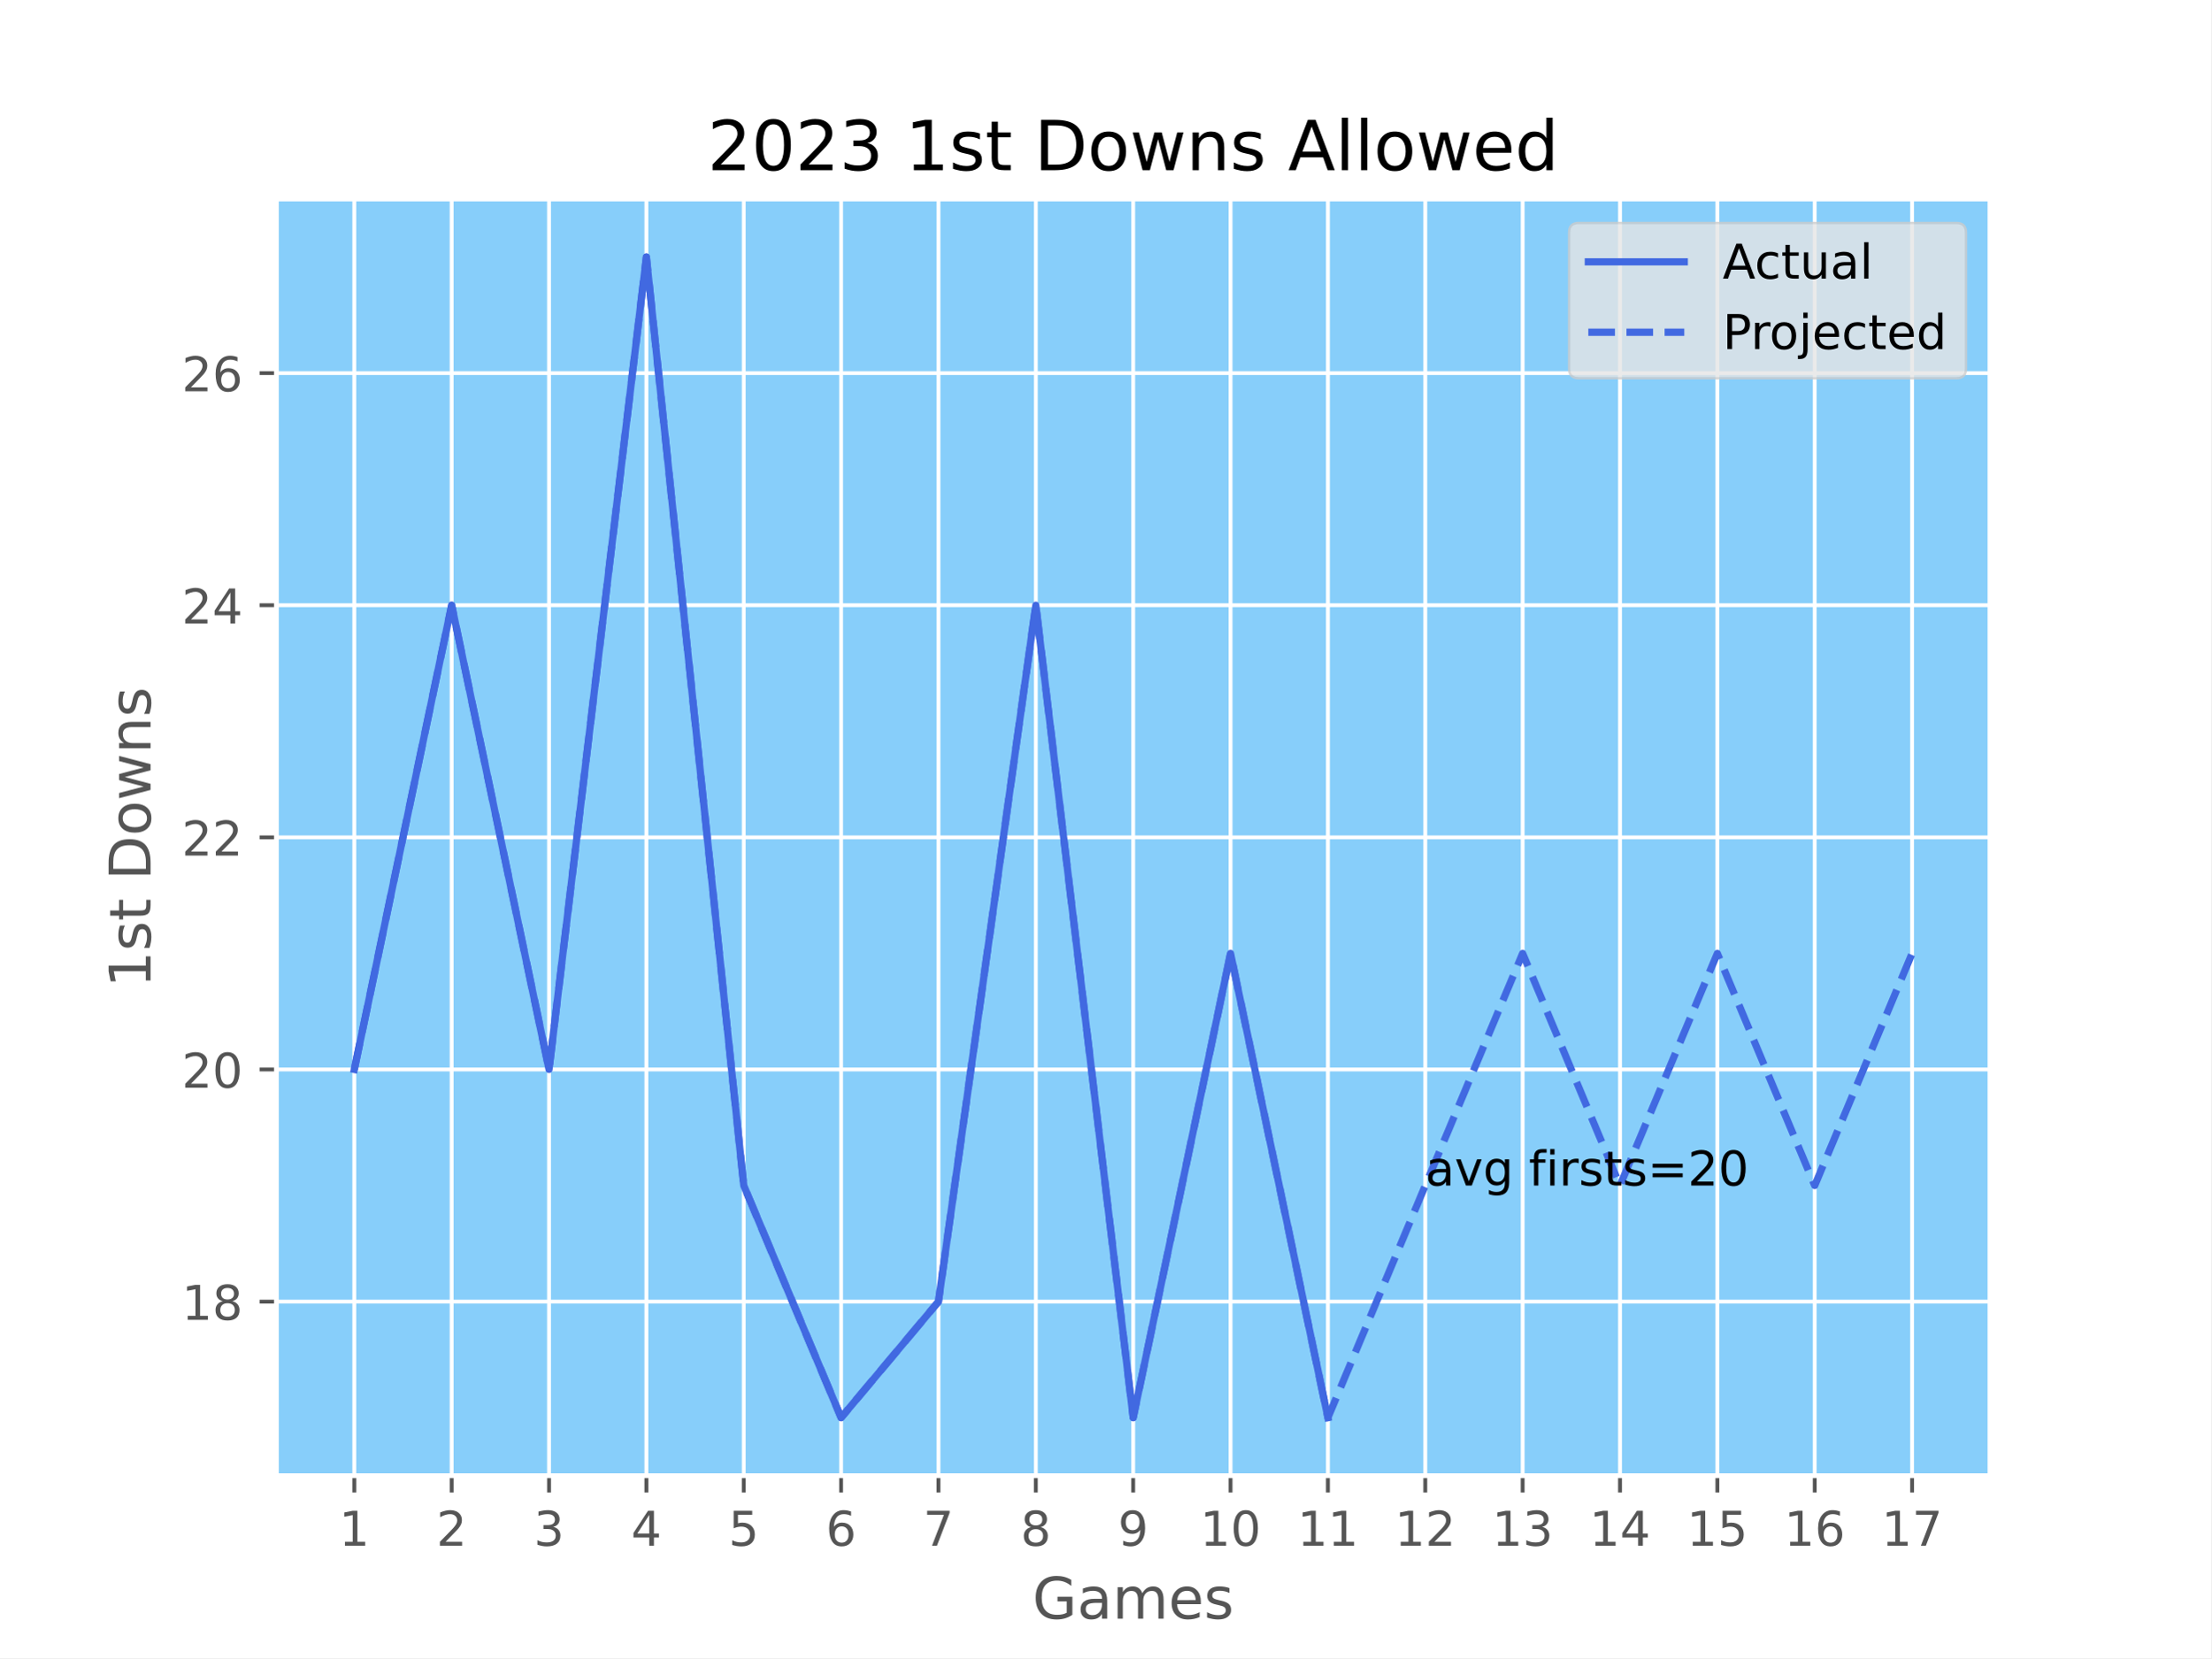
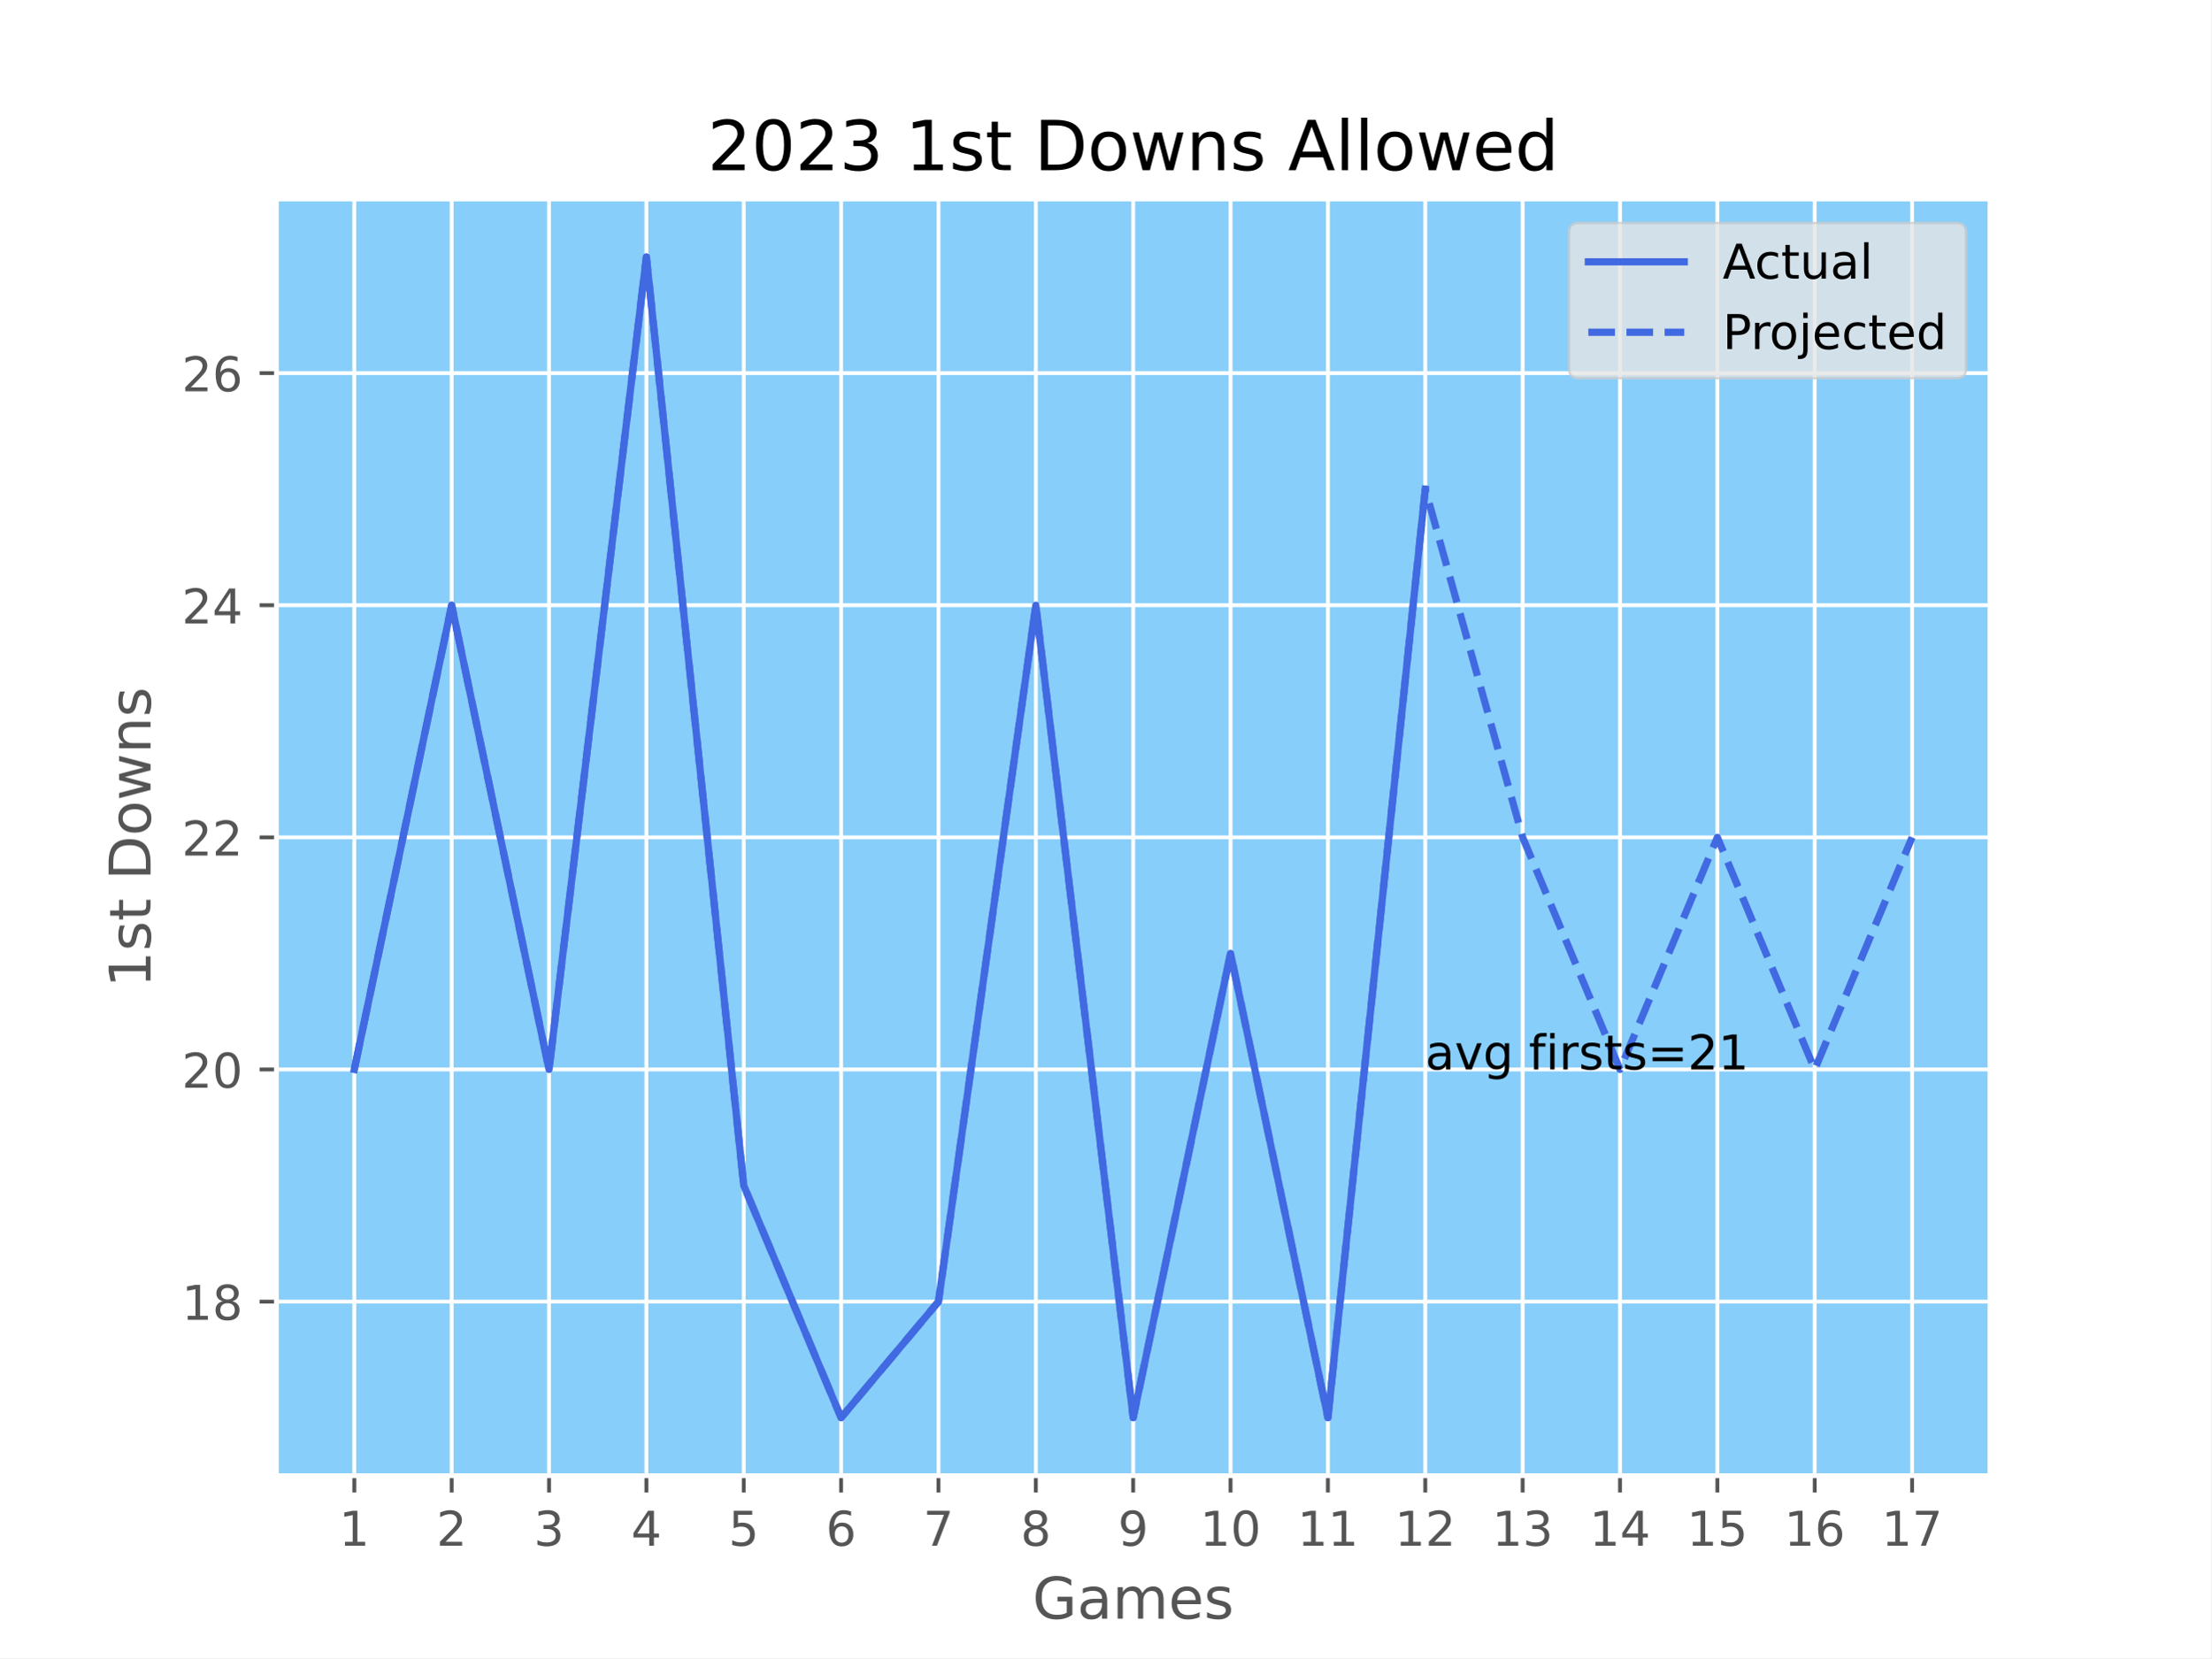
<svg xmlns="http://www.w3.org/2000/svg" xmlns:xlink="http://www.w3.org/1999/xlink" width="460.8pt" height="345.6pt" viewBox="0 0 460.8 345.6" version="1.1">
  <defs>
    <style type="text/css">*{stroke-linejoin: round; stroke-linecap: butt}</style>
  </defs>
  <g id="figure_1">
    <g id="patch_1">
      <path d="M 0 345.6  L 460.8 345.6  L 460.8 0  L 0 0  z " style="fill: #ffffff" />
    </g>
    <g id="axes_1">
      <g id="patch_2">
        <path d="M 57.6 307.584  L 414.72 307.584  L 414.72 41.472  L 57.6 41.472  z " style="fill: #87cefa" />
      </g>
      <g id="matplotlib.axis_1">
        <g id="xtick_1">
          <g id="line2d_1">
-             <path d="M 73.833 307.584  L 73.833 41.472  " clip-path="url(#p26c71f352c)" style="fill: none; stroke: #ffffff; stroke-width: 0.8; stroke-linecap: square" />
+             <path d="M 73.833 307.584  L 73.833 41.472  " clip-path="url(#p8cea25e6a4)" style="fill: none; stroke: #ffffff; stroke-width: 0.8; stroke-linecap: square" />
          </g>
          <g id="line2d_2">
            <defs>
-               <path id="m6a1d7954c4" d="M 0 0  L 0 3.5  " style="stroke: #555555; stroke-width: 0.8" />
+               <path id="m0b9f1c00fd" d="M 0 0  L 0 3.5  " style="stroke: #555555; stroke-width: 0.8" />
            </defs>
            <g>
-               <use xlink:href="#m6a1d7954c4" x="73.833" y="307.584" style="fill: #555555; stroke: #555555; stroke-width: 0.8" />
+               <use xlink:href="#m0b9f1c00fd" x="73.833" y="307.584" style="fill: #555555; stroke: #555555; stroke-width: 0.8" />
            </g>
          </g>
          <g id="text_1">
            <g style="fill: #555555" transform="translate(70.65148 322.1824) scale(0.1 -0.1)">
              <defs>
                <path id="DejaVuSans-31" d="M 794 531  L 1825 531  L 1825 4091  L 703 3866  L 703 4441  L 1819 4666  L 2450 4666  L 2450 531  L 3481 531  L 3481 0  L 794 0  L 794 531  z " transform="scale(0.015625)" />
              </defs>
              <use xlink:href="#DejaVuSans-31" />
            </g>
          </g>
        </g>
        <g id="xtick_2">
          <g id="line2d_3">
-             <path d="M 94.124 307.584  L 94.124 41.472  " clip-path="url(#p26c71f352c)" style="fill: none; stroke: #ffffff; stroke-width: 0.8; stroke-linecap: square" />
+             <path d="M 94.124 307.584  L 94.124 41.472  " clip-path="url(#p8cea25e6a4)" style="fill: none; stroke: #ffffff; stroke-width: 0.8; stroke-linecap: square" />
          </g>
          <g id="line2d_4">
            <g>
-               <use xlink:href="#m6a1d7954c4" x="94.124" y="307.584" style="fill: #555555; stroke: #555555; stroke-width: 0.8" />
+               <use xlink:href="#m0b9f1c00fd" x="94.124" y="307.584" style="fill: #555555; stroke: #555555; stroke-width: 0.8" />
            </g>
          </g>
          <g id="text_2">
            <g style="fill: #555555" transform="translate(90.94239 322.1824) scale(0.1 -0.1)">
              <defs>
                <path id="DejaVuSans-32" d="M 1228 531  L 3431 531  L 3431 0  L 469 0  L 469 531  Q 828 903 1448 1529  Q 2069 2156 2228 2338  Q 2531 2678 2651 2914  Q 2772 3150 2772 3378  Q 2772 3750 2511 3984  Q 2250 4219 1831 4219  Q 1534 4219 1204 4116  Q 875 4013 500 3803  L 500 4441  Q 881 4594 1212 4672  Q 1544 4750 1819 4750  Q 2544 4750 2975 4387  Q 3406 4025 3406 3419  Q 3406 3131 3298 2873  Q 3191 2616 2906 2266  Q 2828 2175 2409 1742  Q 1991 1309 1228 531  z " transform="scale(0.015625)" />
              </defs>
              <use xlink:href="#DejaVuSans-32" />
            </g>
          </g>
        </g>
        <g id="xtick_3">
          <g id="line2d_5">
-             <path d="M 114.415 307.584  L 114.415 41.472  " clip-path="url(#p26c71f352c)" style="fill: none; stroke: #ffffff; stroke-width: 0.8; stroke-linecap: square" />
+             <path d="M 114.415 307.584  L 114.415 41.472  " clip-path="url(#p8cea25e6a4)" style="fill: none; stroke: #ffffff; stroke-width: 0.8; stroke-linecap: square" />
          </g>
          <g id="line2d_6">
            <g>
-               <use xlink:href="#m6a1d7954c4" x="114.415" y="307.584" style="fill: #555555; stroke: #555555; stroke-width: 0.8" />
+               <use xlink:href="#m0b9f1c00fd" x="114.415" y="307.584" style="fill: #555555; stroke: #555555; stroke-width: 0.8" />
            </g>
          </g>
          <g id="text_3">
            <g style="fill: #555555" transform="translate(111.2333 322.1824) scale(0.1 -0.1)">
              <defs>
                <path id="DejaVuSans-33" d="M 2597 2516  Q 3050 2419 3304 2112  Q 3559 1806 3559 1356  Q 3559 666 3084 287  Q 2609 -91 1734 -91  Q 1441 -91 1130 -33  Q 819 25 488 141  L 488 750  Q 750 597 1062 519  Q 1375 441 1716 441  Q 2309 441 2620 675  Q 2931 909 2931 1356  Q 2931 1769 2642 2001  Q 2353 2234 1838 2234  L 1294 2234  L 1294 2753  L 1863 2753  Q 2328 2753 2575 2939  Q 2822 3125 2822 3475  Q 2822 3834 2567 4026  Q 2313 4219 1838 4219  Q 1578 4219 1281 4162  Q 984 4106 628 3988  L 628 4550  Q 988 4650 1302 4700  Q 1616 4750 1894 4750  Q 2613 4750 3031 4423  Q 3450 4097 3450 3541  Q 3450 3153 3228 2886  Q 3006 2619 2597 2516  z " transform="scale(0.015625)" />
              </defs>
              <use xlink:href="#DejaVuSans-33" />
            </g>
          </g>
        </g>
        <g id="xtick_4">
          <g id="line2d_7">
-             <path d="M 134.705 307.584  L 134.705 41.472  " clip-path="url(#p26c71f352c)" style="fill: none; stroke: #ffffff; stroke-width: 0.8; stroke-linecap: square" />
+             <path d="M 134.705 307.584  L 134.705 41.472  " clip-path="url(#p8cea25e6a4)" style="fill: none; stroke: #ffffff; stroke-width: 0.8; stroke-linecap: square" />
          </g>
          <g id="line2d_8">
            <g>
-               <use xlink:href="#m6a1d7954c4" x="134.705" y="307.584" style="fill: #555555; stroke: #555555; stroke-width: 0.8" />
+               <use xlink:href="#m0b9f1c00fd" x="134.705" y="307.584" style="fill: #555555; stroke: #555555; stroke-width: 0.8" />
            </g>
          </g>
          <g id="text_4">
            <g style="fill: #555555" transform="translate(131.5242 322.1824) scale(0.1 -0.1)">
              <defs>
                <path id="DejaVuSans-34" d="M 2419 4116  L 825 1625  L 2419 1625  L 2419 4116  z M 2253 4666  L 3047 4666  L 3047 1625  L 3713 1625  L 3713 1100  L 3047 1100  L 3047 0  L 2419 0  L 2419 1100  L 313 1100  L 313 1709  L 2253 4666  z " transform="scale(0.015625)" />
              </defs>
              <use xlink:href="#DejaVuSans-34" />
            </g>
          </g>
        </g>
        <g id="xtick_5">
          <g id="line2d_9">
-             <path d="M 154.996 307.584  L 154.996 41.472  " clip-path="url(#p26c71f352c)" style="fill: none; stroke: #ffffff; stroke-width: 0.8; stroke-linecap: square" />
+             <path d="M 154.996 307.584  L 154.996 41.472  " clip-path="url(#p8cea25e6a4)" style="fill: none; stroke: #ffffff; stroke-width: 0.8; stroke-linecap: square" />
          </g>
          <g id="line2d_10">
            <g>
-               <use xlink:href="#m6a1d7954c4" x="154.996" y="307.584" style="fill: #555555; stroke: #555555; stroke-width: 0.8" />
+               <use xlink:href="#m0b9f1c00fd" x="154.996" y="307.584" style="fill: #555555; stroke: #555555; stroke-width: 0.8" />
            </g>
          </g>
          <g id="text_5">
            <g style="fill: #555555" transform="translate(151.8151 322.1824) scale(0.1 -0.1)">
              <defs>
                <path id="DejaVuSans-35" d="M 691 4666  L 3169 4666  L 3169 4134  L 1269 4134  L 1269 2991  Q 1406 3038 1543 3061  Q 1681 3084 1819 3084  Q 2600 3084 3056 2656  Q 3513 2228 3513 1497  Q 3513 744 3044 326  Q 2575 -91 1722 -91  Q 1428 -91 1123 -41  Q 819 9 494 109  L 494 744  Q 775 591 1075 516  Q 1375 441 1709 441  Q 2250 441 2565 725  Q 2881 1009 2881 1497  Q 2881 1984 2565 2268  Q 2250 2553 1709 2553  Q 1456 2553 1204 2497  Q 953 2441 691 2322  L 691 4666  z " transform="scale(0.015625)" />
              </defs>
              <use xlink:href="#DejaVuSans-35" />
            </g>
          </g>
        </g>
        <g id="xtick_6">
          <g id="line2d_11">
-             <path d="M 175.287 307.584  L 175.287 41.472  " clip-path="url(#p26c71f352c)" style="fill: none; stroke: #ffffff; stroke-width: 0.8; stroke-linecap: square" />
+             <path d="M 175.287 307.584  L 175.287 41.472  " clip-path="url(#p8cea25e6a4)" style="fill: none; stroke: #ffffff; stroke-width: 0.8; stroke-linecap: square" />
          </g>
          <g id="line2d_12">
            <g>
-               <use xlink:href="#m6a1d7954c4" x="175.287" y="307.584" style="fill: #555555; stroke: #555555; stroke-width: 0.8" />
+               <use xlink:href="#m0b9f1c00fd" x="175.287" y="307.584" style="fill: #555555; stroke: #555555; stroke-width: 0.8" />
            </g>
          </g>
          <g id="text_6">
            <g style="fill: #555555" transform="translate(172.106 322.1824) scale(0.1 -0.1)">
              <defs>
                <path id="DejaVuSans-36" d="M 2113 2584  Q 1688 2584 1439 2293  Q 1191 2003 1191 1497  Q 1191 994 1439 701  Q 1688 409 2113 409  Q 2538 409 2786 701  Q 3034 994 3034 1497  Q 3034 2003 2786 2293  Q 2538 2584 2113 2584  z M 3366 4563  L 3366 3988  Q 3128 4100 2886 4159  Q 2644 4219 2406 4219  Q 1781 4219 1451 3797  Q 1122 3375 1075 2522  Q 1259 2794 1537 2939  Q 1816 3084 2150 3084  Q 2853 3084 3261 2657  Q 3669 2231 3669 1497  Q 3669 778 3244 343  Q 2819 -91 2113 -91  Q 1303 -91 875 529  Q 447 1150 447 2328  Q 447 3434 972 4092  Q 1497 4750 2381 4750  Q 2619 4750 2861 4703  Q 3103 4656 3366 4563  z " transform="scale(0.015625)" />
              </defs>
              <use xlink:href="#DejaVuSans-36" />
            </g>
          </g>
        </g>
        <g id="xtick_7">
          <g id="line2d_13">
-             <path d="M 195.578 307.584  L 195.578 41.472  " clip-path="url(#p26c71f352c)" style="fill: none; stroke: #ffffff; stroke-width: 0.8; stroke-linecap: square" />
+             <path d="M 195.578 307.584  L 195.578 41.472  " clip-path="url(#p8cea25e6a4)" style="fill: none; stroke: #ffffff; stroke-width: 0.8; stroke-linecap: square" />
          </g>
          <g id="line2d_14">
            <g>
-               <use xlink:href="#m6a1d7954c4" x="195.578" y="307.584" style="fill: #555555; stroke: #555555; stroke-width: 0.8" />
+               <use xlink:href="#m0b9f1c00fd" x="195.578" y="307.584" style="fill: #555555; stroke: #555555; stroke-width: 0.8" />
            </g>
          </g>
          <g id="text_7">
            <g style="fill: #555555" transform="translate(192.3969 322.1824) scale(0.1 -0.1)">
              <defs>
                <path id="DejaVuSans-37" d="M 525 4666  L 3525 4666  L 3525 4397  L 1831 0  L 1172 0  L 2766 4134  L 525 4134  L 525 4666  z " transform="scale(0.015625)" />
              </defs>
              <use xlink:href="#DejaVuSans-37" />
            </g>
          </g>
        </g>
        <g id="xtick_8">
          <g id="line2d_15">
-             <path d="M 215.869 307.584  L 215.869 41.472  " clip-path="url(#p26c71f352c)" style="fill: none; stroke: #ffffff; stroke-width: 0.8; stroke-linecap: square" />
+             <path d="M 215.869 307.584  L 215.869 41.472  " clip-path="url(#p8cea25e6a4)" style="fill: none; stroke: #ffffff; stroke-width: 0.8; stroke-linecap: square" />
          </g>
          <g id="line2d_16">
            <g>
-               <use xlink:href="#m6a1d7954c4" x="215.869" y="307.584" style="fill: #555555; stroke: #555555; stroke-width: 0.8" />
+               <use xlink:href="#m0b9f1c00fd" x="215.869" y="307.584" style="fill: #555555; stroke: #555555; stroke-width: 0.8" />
            </g>
          </g>
          <g id="text_8">
            <g style="fill: #555555" transform="translate(212.6878 322.1824) scale(0.1 -0.1)">
              <defs>
                <path id="DejaVuSans-38" d="M 2034 2216  Q 1584 2216 1326 1975  Q 1069 1734 1069 1313  Q 1069 891 1326 650  Q 1584 409 2034 409  Q 2484 409 2743 651  Q 3003 894 3003 1313  Q 3003 1734 2745 1975  Q 2488 2216 2034 2216  z M 1403 2484  Q 997 2584 770 2862  Q 544 3141 544 3541  Q 544 4100 942 4425  Q 1341 4750 2034 4750  Q 2731 4750 3128 4425  Q 3525 4100 3525 3541  Q 3525 3141 3298 2862  Q 3072 2584 2669 2484  Q 3125 2378 3379 2068  Q 3634 1759 3634 1313  Q 3634 634 3220 271  Q 2806 -91 2034 -91  Q 1263 -91 848 271  Q 434 634 434 1313  Q 434 1759 690 2068  Q 947 2378 1403 2484  z M 1172 3481  Q 1172 3119 1398 2916  Q 1625 2713 2034 2713  Q 2441 2713 2670 2916  Q 2900 3119 2900 3481  Q 2900 3844 2670 4047  Q 2441 4250 2034 4250  Q 1625 4250 1398 4047  Q 1172 3844 1172 3481  z " transform="scale(0.015625)" />
              </defs>
              <use xlink:href="#DejaVuSans-38" />
            </g>
          </g>
        </g>
        <g id="xtick_9">
          <g id="line2d_17">
-             <path d="M 236.16 307.584  L 236.16 41.472  " clip-path="url(#p26c71f352c)" style="fill: none; stroke: #ffffff; stroke-width: 0.8; stroke-linecap: square" />
+             <path d="M 236.16 307.584  L 236.16 41.472  " clip-path="url(#p8cea25e6a4)" style="fill: none; stroke: #ffffff; stroke-width: 0.8; stroke-linecap: square" />
          </g>
          <g id="line2d_18">
            <g>
-               <use xlink:href="#m6a1d7954c4" x="236.16" y="307.584" style="fill: #555555; stroke: #555555; stroke-width: 0.8" />
+               <use xlink:href="#m0b9f1c00fd" x="236.16" y="307.584" style="fill: #555555; stroke: #555555; stroke-width: 0.8" />
            </g>
          </g>
          <g id="text_9">
            <g style="fill: #555555" transform="translate(232.9787 322.1824) scale(0.1 -0.1)">
              <defs>
                <path id="DejaVuSans-39" d="M 703 97  L 703 672  Q 941 559 1184 500  Q 1428 441 1663 441  Q 2288 441 2617 861  Q 2947 1281 2994 2138  Q 2813 1869 2534 1725  Q 2256 1581 1919 1581  Q 1219 1581 811 2004  Q 403 2428 403 3163  Q 403 3881 828 4315  Q 1253 4750 1959 4750  Q 2769 4750 3195 4129  Q 3622 3509 3622 2328  Q 3622 1225 3098 567  Q 2575 -91 1691 -91  Q 1453 -91 1209 -44  Q 966 3 703 97  z M 1959 2075  Q 2384 2075 2632 2365  Q 2881 2656 2881 3163  Q 2881 3666 2632 3958  Q 2384 4250 1959 4250  Q 1534 4250 1286 3958  Q 1038 3666 1038 3163  Q 1038 2656 1286 2365  Q 1534 2075 1959 2075  z " transform="scale(0.015625)" />
              </defs>
              <use xlink:href="#DejaVuSans-39" />
            </g>
          </g>
        </g>
        <g id="xtick_10">
          <g id="line2d_19">
-             <path d="M 256.451 307.584  L 256.451 41.472  " clip-path="url(#p26c71f352c)" style="fill: none; stroke: #ffffff; stroke-width: 0.8; stroke-linecap: square" />
+             <path d="M 256.451 307.584  L 256.451 41.472  " clip-path="url(#p8cea25e6a4)" style="fill: none; stroke: #ffffff; stroke-width: 0.8; stroke-linecap: square" />
          </g>
          <g id="line2d_20">
            <g>
-               <use xlink:href="#m6a1d7954c4" x="256.451" y="307.584" style="fill: #555555; stroke: #555555; stroke-width: 0.8" />
+               <use xlink:href="#m0b9f1c00fd" x="256.451" y="307.584" style="fill: #555555; stroke: #555555; stroke-width: 0.8" />
            </g>
          </g>
          <g id="text_10">
            <g style="fill: #555555" transform="translate(250.0884 322.1824) scale(0.1 -0.1)">
              <defs>
                <path id="DejaVuSans-30" d="M 2034 4250  Q 1547 4250 1301 3770  Q 1056 3291 1056 2328  Q 1056 1369 1301 889  Q 1547 409 2034 409  Q 2525 409 2770 889  Q 3016 1369 3016 2328  Q 3016 3291 2770 3770  Q 2525 4250 2034 4250  z M 2034 4750  Q 2819 4750 3233 4129  Q 3647 3509 3647 2328  Q 3647 1150 3233 529  Q 2819 -91 2034 -91  Q 1250 -91 836 529  Q 422 1150 422 2328  Q 422 3509 836 4129  Q 1250 4750 2034 4750  z " transform="scale(0.015625)" />
              </defs>
              <use xlink:href="#DejaVuSans-31" />
              <use xlink:href="#DejaVuSans-30" x="63.623" />
            </g>
          </g>
        </g>
        <g id="xtick_11">
          <g id="line2d_21">
-             <path d="M 276.742 307.584  L 276.742 41.472  " clip-path="url(#p26c71f352c)" style="fill: none; stroke: #ffffff; stroke-width: 0.8; stroke-linecap: square" />
+             <path d="M 276.742 307.584  L 276.742 41.472  " clip-path="url(#p8cea25e6a4)" style="fill: none; stroke: #ffffff; stroke-width: 0.8; stroke-linecap: square" />
          </g>
          <g id="line2d_22">
            <g>
-               <use xlink:href="#m6a1d7954c4" x="276.742" y="307.584" style="fill: #555555; stroke: #555555; stroke-width: 0.8" />
+               <use xlink:href="#m0b9f1c00fd" x="276.742" y="307.584" style="fill: #555555; stroke: #555555; stroke-width: 0.8" />
            </g>
          </g>
          <g id="text_11">
            <g style="fill: #555555" transform="translate(270.3793 322.1824) scale(0.1 -0.1)">
              <use xlink:href="#DejaVuSans-31" />
              <use xlink:href="#DejaVuSans-31" x="63.623" />
            </g>
          </g>
        </g>
        <g id="xtick_12">
          <g id="line2d_23">
-             <path d="M 297.033 307.584  L 297.033 41.472  " clip-path="url(#p26c71f352c)" style="fill: none; stroke: #ffffff; stroke-width: 0.8; stroke-linecap: square" />
+             <path d="M 297.033 307.584  L 297.033 41.472  " clip-path="url(#p8cea25e6a4)" style="fill: none; stroke: #ffffff; stroke-width: 0.8; stroke-linecap: square" />
          </g>
          <g id="line2d_24">
            <g>
-               <use xlink:href="#m6a1d7954c4" x="297.033" y="307.584" style="fill: #555555; stroke: #555555; stroke-width: 0.8" />
+               <use xlink:href="#m0b9f1c00fd" x="297.033" y="307.584" style="fill: #555555; stroke: #555555; stroke-width: 0.8" />
            </g>
          </g>
          <g id="text_12">
            <g style="fill: #555555" transform="translate(290.6702 322.1824) scale(0.1 -0.1)">
              <use xlink:href="#DejaVuSans-31" />
              <use xlink:href="#DejaVuSans-32" x="63.623" />
            </g>
          </g>
        </g>
        <g id="xtick_13">
          <g id="line2d_25">
-             <path d="M 317.324 307.584  L 317.324 41.472  " clip-path="url(#p26c71f352c)" style="fill: none; stroke: #ffffff; stroke-width: 0.8; stroke-linecap: square" />
+             <path d="M 317.324 307.584  L 317.324 41.472  " clip-path="url(#p8cea25e6a4)" style="fill: none; stroke: #ffffff; stroke-width: 0.8; stroke-linecap: square" />
          </g>
          <g id="line2d_26">
            <g>
-               <use xlink:href="#m6a1d7954c4" x="317.324" y="307.584" style="fill: #555555; stroke: #555555; stroke-width: 0.8" />
+               <use xlink:href="#m0b9f1c00fd" x="317.324" y="307.584" style="fill: #555555; stroke: #555555; stroke-width: 0.8" />
            </g>
          </g>
          <g id="text_13">
            <g style="fill: #555555" transform="translate(310.9611 322.1824) scale(0.1 -0.1)">
              <use xlink:href="#DejaVuSans-31" />
              <use xlink:href="#DejaVuSans-33" x="63.623" />
            </g>
          </g>
        </g>
        <g id="xtick_14">
          <g id="line2d_27">
-             <path d="M 337.615 307.584  L 337.615 41.472  " clip-path="url(#p26c71f352c)" style="fill: none; stroke: #ffffff; stroke-width: 0.8; stroke-linecap: square" />
+             <path d="M 337.615 307.584  L 337.615 41.472  " clip-path="url(#p8cea25e6a4)" style="fill: none; stroke: #ffffff; stroke-width: 0.8; stroke-linecap: square" />
          </g>
          <g id="line2d_28">
            <g>
-               <use xlink:href="#m6a1d7954c4" x="337.615" y="307.584" style="fill: #555555; stroke: #555555; stroke-width: 0.8" />
+               <use xlink:href="#m0b9f1c00fd" x="337.615" y="307.584" style="fill: #555555; stroke: #555555; stroke-width: 0.8" />
            </g>
          </g>
          <g id="text_14">
            <g style="fill: #555555" transform="translate(331.252 322.1824) scale(0.1 -0.1)">
              <use xlink:href="#DejaVuSans-31" />
              <use xlink:href="#DejaVuSans-34" x="63.623" />
            </g>
          </g>
        </g>
        <g id="xtick_15">
          <g id="line2d_29">
-             <path d="M 357.905 307.584  L 357.905 41.472  " clip-path="url(#p26c71f352c)" style="fill: none; stroke: #ffffff; stroke-width: 0.8; stroke-linecap: square" />
+             <path d="M 357.905 307.584  L 357.905 41.472  " clip-path="url(#p8cea25e6a4)" style="fill: none; stroke: #ffffff; stroke-width: 0.8; stroke-linecap: square" />
          </g>
          <g id="line2d_30">
            <g>
-               <use xlink:href="#m6a1d7954c4" x="357.905" y="307.584" style="fill: #555555; stroke: #555555; stroke-width: 0.8" />
+               <use xlink:href="#m0b9f1c00fd" x="357.905" y="307.584" style="fill: #555555; stroke: #555555; stroke-width: 0.8" />
            </g>
          </g>
          <g id="text_15">
            <g style="fill: #555555" transform="translate(351.543 322.1824) scale(0.1 -0.1)">
              <use xlink:href="#DejaVuSans-31" />
              <use xlink:href="#DejaVuSans-35" x="63.623" />
            </g>
          </g>
        </g>
        <g id="xtick_16">
          <g id="line2d_31">
-             <path d="M 378.196 307.584  L 378.196 41.472  " clip-path="url(#p26c71f352c)" style="fill: none; stroke: #ffffff; stroke-width: 0.8; stroke-linecap: square" />
+             <path d="M 378.196 307.584  L 378.196 41.472  " clip-path="url(#p8cea25e6a4)" style="fill: none; stroke: #ffffff; stroke-width: 0.8; stroke-linecap: square" />
          </g>
          <g id="line2d_32">
            <g>
-               <use xlink:href="#m6a1d7954c4" x="378.196" y="307.584" style="fill: #555555; stroke: #555555; stroke-width: 0.8" />
+               <use xlink:href="#m0b9f1c00fd" x="378.196" y="307.584" style="fill: #555555; stroke: #555555; stroke-width: 0.8" />
            </g>
          </g>
          <g id="text_16">
            <g style="fill: #555555" transform="translate(371.8339 322.1824) scale(0.1 -0.1)">
              <use xlink:href="#DejaVuSans-31" />
              <use xlink:href="#DejaVuSans-36" x="63.623" />
            </g>
          </g>
        </g>
        <g id="xtick_17">
          <g id="line2d_33">
-             <path d="M 398.487 307.584  L 398.487 41.472  " clip-path="url(#p26c71f352c)" style="fill: none; stroke: #ffffff; stroke-width: 0.8; stroke-linecap: square" />
+             <path d="M 398.487 307.584  L 398.487 41.472  " clip-path="url(#p8cea25e6a4)" style="fill: none; stroke: #ffffff; stroke-width: 0.8; stroke-linecap: square" />
          </g>
          <g id="line2d_34">
            <g>
-               <use xlink:href="#m6a1d7954c4" x="398.487" y="307.584" style="fill: #555555; stroke: #555555; stroke-width: 0.8" />
+               <use xlink:href="#m0b9f1c00fd" x="398.487" y="307.584" style="fill: #555555; stroke: #555555; stroke-width: 0.8" />
            </g>
          </g>
          <g id="text_17">
            <g style="fill: #555555" transform="translate(392.1248 322.1824) scale(0.1 -0.1)">
              <use xlink:href="#DejaVuSans-31" />
              <use xlink:href="#DejaVuSans-37" x="63.623" />
            </g>
          </g>
        </g>
        <g id="text_18">
          <g style="fill: #555555" transform="translate(215.1722 337.3802) scale(0.12 -0.12)">
            <defs>
              <path id="DejaVuSans-47" d="M 3809 666  L 3809 1919  L 2778 1919  L 2778 2438  L 4434 2438  L 4434 434  Q 4069 175 3628 42  Q 3188 -91 2688 -91  Q 1594 -91 976 548  Q 359 1188 359 2328  Q 359 3472 976 4111  Q 1594 4750 2688 4750  Q 3144 4750 3555 4637  Q 3966 4525 4313 4306  L 4313 3634  Q 3963 3931 3569 4081  Q 3175 4231 2741 4231  Q 1884 4231 1454 3753  Q 1025 3275 1025 2328  Q 1025 1384 1454 906  Q 1884 428 2741 428  Q 3075 428 3337 486  Q 3600 544 3809 666  z " transform="scale(0.015625)" />
              <path id="DejaVuSans-61" d="M 2194 1759  Q 1497 1759 1228 1600  Q 959 1441 959 1056  Q 959 750 1161 570  Q 1363 391 1709 391  Q 2188 391 2477 730  Q 2766 1069 2766 1631  L 2766 1759  L 2194 1759  z M 3341 1997  L 3341 0  L 2766 0  L 2766 531  Q 2569 213 2275 61  Q 1981 -91 1556 -91  Q 1019 -91 701 211  Q 384 513 384 1019  Q 384 1609 779 1909  Q 1175 2209 1959 2209  L 2766 2209  L 2766 2266  Q 2766 2663 2505 2880  Q 2244 3097 1772 3097  Q 1472 3097 1187 3025  Q 903 2953 641 2809  L 641 3341  Q 956 3463 1253 3523  Q 1550 3584 1831 3584  Q 2591 3584 2966 3190  Q 3341 2797 3341 1997  z " transform="scale(0.015625)" />
              <path id="DejaVuSans-6d" d="M 3328 2828  Q 3544 3216 3844 3400  Q 4144 3584 4550 3584  Q 5097 3584 5394 3201  Q 5691 2819 5691 2113  L 5691 0  L 5113 0  L 5113 2094  Q 5113 2597 4934 2840  Q 4756 3084 4391 3084  Q 3944 3084 3684 2787  Q 3425 2491 3425 1978  L 3425 0  L 2847 0  L 2847 2094  Q 2847 2600 2669 2842  Q 2491 3084 2119 3084  Q 1678 3084 1418 2786  Q 1159 2488 1159 1978  L 1159 0  L 581 0  L 581 3500  L 1159 3500  L 1159 2956  Q 1356 3278 1631 3431  Q 1906 3584 2284 3584  Q 2666 3584 2933 3390  Q 3200 3197 3328 2828  z " transform="scale(0.015625)" />
              <path id="DejaVuSans-65" d="M 3597 1894  L 3597 1613  L 953 1613  Q 991 1019 1311 708  Q 1631 397 2203 397  Q 2534 397 2845 478  Q 3156 559 3463 722  L 3463 178  Q 3153 47 2828 -22  Q 2503 -91 2169 -91  Q 1331 -91 842 396  Q 353 884 353 1716  Q 353 2575 817 3079  Q 1281 3584 2069 3584  Q 2775 3584 3186 3129  Q 3597 2675 3597 1894  z M 3022 2063  Q 3016 2534 2758 2815  Q 2500 3097 2075 3097  Q 1594 3097 1305 2825  Q 1016 2553 972 2059  L 3022 2063  z " transform="scale(0.015625)" />
              <path id="DejaVuSans-73" d="M 2834 3397  L 2834 2853  Q 2591 2978 2328 3040  Q 2066 3103 1784 3103  Q 1356 3103 1142 2972  Q 928 2841 928 2578  Q 928 2378 1081 2264  Q 1234 2150 1697 2047  L 1894 2003  Q 2506 1872 2764 1633  Q 3022 1394 3022 966  Q 3022 478 2636 193  Q 2250 -91 1575 -91  Q 1294 -91 989 -36  Q 684 19 347 128  L 347 722  Q 666 556 975 473  Q 1284 391 1588 391  Q 1994 391 2212 530  Q 2431 669 2431 922  Q 2431 1156 2273 1281  Q 2116 1406 1581 1522  L 1381 1569  Q 847 1681 609 1914  Q 372 2147 372 2553  Q 372 3047 722 3315  Q 1072 3584 1716 3584  Q 2034 3584 2315 3537  Q 2597 3491 2834 3397  z " transform="scale(0.015625)" />
            </defs>
            <use xlink:href="#DejaVuSans-47" />
            <use xlink:href="#DejaVuSans-61" x="77.49" />
            <use xlink:href="#DejaVuSans-6d" x="138.77" />
            <use xlink:href="#DejaVuSans-65" x="236.182" />
            <use xlink:href="#DejaVuSans-73" x="297.705" />
          </g>
        </g>
      </g>
      <g id="matplotlib.axis_2">
        <g id="ytick_1">
          <g id="line2d_35">
-             <path d="M 57.6 271.296  L 414.72 271.296  " clip-path="url(#p26c71f352c)" style="fill: none; stroke: #ffffff; stroke-width: 0.8; stroke-linecap: square" />
+             <path d="M 57.6 271.296  L 414.72 271.296  " clip-path="url(#p8cea25e6a4)" style="fill: none; stroke: #ffffff; stroke-width: 0.8; stroke-linecap: square" />
          </g>
          <g id="line2d_36">
            <defs>
-               <path id="mc99261dce3" d="M 0 0  L -3.5 0  " style="stroke: #555555; stroke-width: 0.8" />
+               <path id="m504d81a9a7" d="M 0 0  L -3.5 0  " style="stroke: #555555; stroke-width: 0.8" />
            </defs>
            <g>
-               <use xlink:href="#mc99261dce3" x="57.6" y="271.296" style="fill: #555555; stroke: #555555; stroke-width: 0.8" />
+               <use xlink:href="#m504d81a9a7" x="57.6" y="271.296" style="fill: #555555; stroke: #555555; stroke-width: 0.8" />
            </g>
          </g>
          <g id="text_19">
            <g style="fill: #555555" transform="translate(37.875 275.0952) scale(0.1 -0.1)">
              <use xlink:href="#DejaVuSans-31" />
              <use xlink:href="#DejaVuSans-38" x="63.623" />
            </g>
          </g>
        </g>
        <g id="ytick_2">
          <g id="line2d_37">
-             <path d="M 57.6 222.912  L 414.72 222.912  " clip-path="url(#p26c71f352c)" style="fill: none; stroke: #ffffff; stroke-width: 0.8; stroke-linecap: square" />
+             <path d="M 57.6 222.912  L 414.72 222.912  " clip-path="url(#p8cea25e6a4)" style="fill: none; stroke: #ffffff; stroke-width: 0.8; stroke-linecap: square" />
          </g>
          <g id="line2d_38">
            <g>
-               <use xlink:href="#mc99261dce3" x="57.6" y="222.912" style="fill: #555555; stroke: #555555; stroke-width: 0.8" />
+               <use xlink:href="#m504d81a9a7" x="57.6" y="222.912" style="fill: #555555; stroke: #555555; stroke-width: 0.8" />
            </g>
          </g>
          <g id="text_20">
            <g style="fill: #555555" transform="translate(37.875 226.7112) scale(0.1 -0.1)">
              <use xlink:href="#DejaVuSans-32" />
              <use xlink:href="#DejaVuSans-30" x="63.623" />
            </g>
          </g>
        </g>
        <g id="ytick_3">
          <g id="line2d_39">
-             <path d="M 57.6 174.528  L 414.72 174.528  " clip-path="url(#p26c71f352c)" style="fill: none; stroke: #ffffff; stroke-width: 0.8; stroke-linecap: square" />
+             <path d="M 57.6 174.528  L 414.72 174.528  " clip-path="url(#p8cea25e6a4)" style="fill: none; stroke: #ffffff; stroke-width: 0.8; stroke-linecap: square" />
          </g>
          <g id="line2d_40">
            <g>
-               <use xlink:href="#mc99261dce3" x="57.6" y="174.528" style="fill: #555555; stroke: #555555; stroke-width: 0.8" />
+               <use xlink:href="#m504d81a9a7" x="57.6" y="174.528" style="fill: #555555; stroke: #555555; stroke-width: 0.8" />
            </g>
          </g>
          <g id="text_21">
            <g style="fill: #555555" transform="translate(37.875 178.3272) scale(0.1 -0.1)">
              <use xlink:href="#DejaVuSans-32" />
              <use xlink:href="#DejaVuSans-32" x="63.623" />
            </g>
          </g>
        </g>
        <g id="ytick_4">
          <g id="line2d_41">
-             <path d="M 57.6 126.144  L 414.72 126.144  " clip-path="url(#p26c71f352c)" style="fill: none; stroke: #ffffff; stroke-width: 0.8; stroke-linecap: square" />
+             <path d="M 57.6 126.144  L 414.72 126.144  " clip-path="url(#p8cea25e6a4)" style="fill: none; stroke: #ffffff; stroke-width: 0.8; stroke-linecap: square" />
          </g>
          <g id="line2d_42">
            <g>
-               <use xlink:href="#mc99261dce3" x="57.6" y="126.144" style="fill: #555555; stroke: #555555; stroke-width: 0.8" />
+               <use xlink:href="#m504d81a9a7" x="57.6" y="126.144" style="fill: #555555; stroke: #555555; stroke-width: 0.8" />
            </g>
          </g>
          <g id="text_22">
            <g style="fill: #555555" transform="translate(37.875 129.9432) scale(0.1 -0.1)">
              <use xlink:href="#DejaVuSans-32" />
              <use xlink:href="#DejaVuSans-34" x="63.623" />
            </g>
          </g>
        </g>
        <g id="ytick_5">
          <g id="line2d_43">
-             <path d="M 57.6 77.76  L 414.72 77.76  " clip-path="url(#p26c71f352c)" style="fill: none; stroke: #ffffff; stroke-width: 0.8; stroke-linecap: square" />
+             <path d="M 57.6 77.76  L 414.72 77.76  " clip-path="url(#p8cea25e6a4)" style="fill: none; stroke: #ffffff; stroke-width: 0.8; stroke-linecap: square" />
          </g>
          <g id="line2d_44">
            <g>
-               <use xlink:href="#mc99261dce3" x="57.6" y="77.76" style="fill: #555555; stroke: #555555; stroke-width: 0.8" />
+               <use xlink:href="#m504d81a9a7" x="57.6" y="77.76" style="fill: #555555; stroke: #555555; stroke-width: 0.8" />
            </g>
          </g>
          <g id="text_23">
            <g style="fill: #555555" transform="translate(37.875 81.55922) scale(0.1 -0.1)">
              <use xlink:href="#DejaVuSans-32" />
              <use xlink:href="#DejaVuSans-36" x="63.623" />
            </g>
          </g>
        </g>
        <g id="text_24">
          <g style="fill: #555555" transform="translate(31.37937 205.8564) rotate(-90) scale(0.12 -0.12)">
            <defs>
              <path id="DejaVuSans-74" d="M 1172 4494  L 1172 3500  L 2356 3500  L 2356 3053  L 1172 3053  L 1172 1153  Q 1172 725 1289 603  Q 1406 481 1766 481  L 2356 481  L 2356 0  L 1766 0  Q 1100 0 847 248  Q 594 497 594 1153  L 594 3053  L 172 3053  L 172 3500  L 594 3500  L 594 4494  L 1172 4494  z " transform="scale(0.015625)" />
              <path id="DejaVuSans-20" transform="scale(0.015625)" />
              <path id="DejaVuSans-44" d="M 1259 4147  L 1259 519  L 2022 519  Q 2988 519 3436 956  Q 3884 1394 3884 2338  Q 3884 3275 3436 3711  Q 2988 4147 2022 4147  L 1259 4147  z M 628 4666  L 1925 4666  Q 3281 4666 3915 4102  Q 4550 3538 4550 2338  Q 4550 1131 3912 565  Q 3275 0 1925 0  L 628 0  L 628 4666  z " transform="scale(0.015625)" />
              <path id="DejaVuSans-6f" d="M 1959 3097  Q 1497 3097 1228 2736  Q 959 2375 959 1747  Q 959 1119 1226 758  Q 1494 397 1959 397  Q 2419 397 2687 759  Q 2956 1122 2956 1747  Q 2956 2369 2687 2733  Q 2419 3097 1959 3097  z M 1959 3584  Q 2709 3584 3137 3096  Q 3566 2609 3566 1747  Q 3566 888 3137 398  Q 2709 -91 1959 -91  Q 1206 -91 779 398  Q 353 888 353 1747  Q 353 2609 779 3096  Q 1206 3584 1959 3584  z " transform="scale(0.015625)" />
              <path id="DejaVuSans-77" d="M 269 3500  L 844 3500  L 1563 769  L 2278 3500  L 2956 3500  L 3675 769  L 4391 3500  L 4966 3500  L 4050 0  L 3372 0  L 2619 2869  L 1863 0  L 1184 0  L 269 3500  z " transform="scale(0.015625)" />
              <path id="DejaVuSans-6e" d="M 3513 2113  L 3513 0  L 2938 0  L 2938 2094  Q 2938 2591 2744 2837  Q 2550 3084 2163 3084  Q 1697 3084 1428 2787  Q 1159 2491 1159 1978  L 1159 0  L 581 0  L 581 3500  L 1159 3500  L 1159 2956  Q 1366 3272 1645 3428  Q 1925 3584 2291 3584  Q 2894 3584 3203 3211  Q 3513 2838 3513 2113  z " transform="scale(0.015625)" />
            </defs>
            <use xlink:href="#DejaVuSans-31" />
            <use xlink:href="#DejaVuSans-73" x="63.623" />
            <use xlink:href="#DejaVuSans-74" x="115.723" />
            <use xlink:href="#DejaVuSans-20" x="154.932" />
            <use xlink:href="#DejaVuSans-44" x="186.719" />
            <use xlink:href="#DejaVuSans-6f" x="263.721" />
            <use xlink:href="#DejaVuSans-77" x="324.902" />
            <use xlink:href="#DejaVuSans-6e" x="406.689" />
            <use xlink:href="#DejaVuSans-73" x="470.068" />
          </g>
        </g>
      </g>
      <g id="line2d_45">
-         <path d="M 73.833 222.912  L 94.124 126.144  L 114.415 222.912  L 134.705 53.568  L 154.996 247.104  L 175.287 295.488  L 195.578 271.296  L 215.869 126.144  L 236.16 295.488  L 256.451 198.72  L 276.742 295.488  " clip-path="url(#p26c71f352c)" style="fill: none; stroke: #4169e1; stroke-width: 1.5; stroke-linecap: square" />
+         <path d="M 73.833 222.912  L 94.124 126.144  L 114.415 222.912  L 134.705 53.568  L 154.996 247.104  L 175.287 295.488  L 195.578 271.296  L 215.869 126.144  L 236.16 295.488  L 256.451 198.72  L 276.742 295.488  L 297.033 101.952  " clip-path="url(#p8cea25e6a4)" style="fill: none; stroke: #4169e1; stroke-width: 1.5; stroke-linecap: square" />
      </g>
      <g id="line2d_46">
-         <path d="M 73.833 222.912  L 94.124 126.144  L 114.415 222.912  L 134.705 53.568  L 154.996 247.104  L 175.287 295.488  L 195.578 271.296  L 215.869 126.144  L 236.16 295.488  L 256.451 198.72  L 276.742 295.488  L 297.033 247.104  L 317.324 198.72  L 337.615 247.104  L 357.905 198.72  L 378.196 247.104  L 398.487 198.72  " clip-path="url(#p26c71f352c)" style="fill: none; stroke-dasharray: 5.55,2.4; stroke-dashoffset: 0; stroke: #4169e1; stroke-width: 1.5" />
+         <path d="M 73.833 222.912  L 94.124 126.144  L 114.415 222.912  L 134.705 53.568  L 154.996 247.104  L 175.287 295.488  L 195.578 271.296  L 215.869 126.144  L 236.16 295.488  L 256.451 198.72  L 276.742 295.488  L 297.033 101.952  L 317.324 174.528  L 337.615 222.912  L 357.905 174.528  L 378.196 222.912  L 398.487 174.528  " clip-path="url(#p8cea25e6a4)" style="fill: none; stroke-dasharray: 5.55,2.4; stroke-dashoffset: 0; stroke: #4169e1; stroke-width: 1.5" />
      </g>
      <g id="patch_3">
        <path d="M 57.6 307.584  L 57.6 41.472  " style="fill: none; stroke: #ffffff; stroke-linejoin: miter; stroke-linecap: square" />
      </g>
      <g id="patch_4">
        <path d="M 414.72 307.584  L 414.72 41.472  " style="fill: none; stroke: #ffffff; stroke-linejoin: miter; stroke-linecap: square" />
      </g>
      <g id="patch_5">
        <path d="M 57.6 307.584  L 414.72 307.584  " style="fill: none; stroke: #ffffff; stroke-linejoin: miter; stroke-linecap: square" />
      </g>
      <g id="patch_6">
        <path d="M 57.6 41.472  L 414.72 41.472  " style="fill: none; stroke: #ffffff; stroke-linejoin: miter; stroke-linecap: square" />
      </g>
      <g id="text_25">
-         <g transform="translate(297.0327 247.104) scale(0.1 -0.1)">
+         <g transform="translate(297.0327 222.912) scale(0.1 -0.1)">
          <defs>
            <path id="DejaVuSans-76" d="M 191 3500  L 800 3500  L 1894 563  L 2988 3500  L 3597 3500  L 2284 0  L 1503 0  L 191 3500  z " transform="scale(0.015625)" />
            <path id="DejaVuSans-67" d="M 2906 1791  Q 2906 2416 2648 2759  Q 2391 3103 1925 3103  Q 1463 3103 1205 2759  Q 947 2416 947 1791  Q 947 1169 1205 825  Q 1463 481 1925 481  Q 2391 481 2648 825  Q 2906 1169 2906 1791  z M 3481 434  Q 3481 -459 3084 -895  Q 2688 -1331 1869 -1331  Q 1566 -1331 1297 -1286  Q 1028 -1241 775 -1147  L 775 -588  Q 1028 -725 1275 -790  Q 1522 -856 1778 -856  Q 2344 -856 2625 -561  Q 2906 -266 2906 331  L 2906 616  Q 2728 306 2450 153  Q 2172 0 1784 0  Q 1141 0 747 490  Q 353 981 353 1791  Q 353 2603 747 3093  Q 1141 3584 1784 3584  Q 2172 3584 2450 3431  Q 2728 3278 2906 2969  L 2906 3500  L 3481 3500  L 3481 434  z " transform="scale(0.015625)" />
            <path id="DejaVuSans-66" d="M 2375 4863  L 2375 4384  L 1825 4384  Q 1516 4384 1395 4259  Q 1275 4134 1275 3809  L 1275 3500  L 2222 3500  L 2222 3053  L 1275 3053  L 1275 0  L 697 0  L 697 3053  L 147 3053  L 147 3500  L 697 3500  L 697 3744  Q 697 4328 969 4595  Q 1241 4863 1831 4863  L 2375 4863  z " transform="scale(0.015625)" />
            <path id="DejaVuSans-69" d="M 603 3500  L 1178 3500  L 1178 0  L 603 0  L 603 3500  z M 603 4863  L 1178 4863  L 1178 4134  L 603 4134  L 603 4863  z " transform="scale(0.015625)" />
            <path id="DejaVuSans-72" d="M 2631 2963  Q 2534 3019 2420 3045  Q 2306 3072 2169 3072  Q 1681 3072 1420 2755  Q 1159 2438 1159 1844  L 1159 0  L 581 0  L 581 3500  L 1159 3500  L 1159 2956  Q 1341 3275 1631 3429  Q 1922 3584 2338 3584  Q 2397 3584 2469 3576  Q 2541 3569 2628 3553  L 2631 2963  z " transform="scale(0.015625)" />
            <path id="DejaVuSans-3d" d="M 678 2906  L 4684 2906  L 4684 2381  L 678 2381  L 678 2906  z M 678 1631  L 4684 1631  L 4684 1100  L 678 1100  L 678 1631  z " transform="scale(0.015625)" />
          </defs>
          <use xlink:href="#DejaVuSans-61" />
          <use xlink:href="#DejaVuSans-76" x="61.279" />
          <use xlink:href="#DejaVuSans-67" x="120.459" />
          <use xlink:href="#DejaVuSans-20" x="183.936" />
          <use xlink:href="#DejaVuSans-66" x="215.723" />
          <use xlink:href="#DejaVuSans-69" x="250.928" />
          <use xlink:href="#DejaVuSans-72" x="278.711" />
          <use xlink:href="#DejaVuSans-73" x="319.824" />
          <use xlink:href="#DejaVuSans-74" x="371.924" />
          <use xlink:href="#DejaVuSans-73" x="411.133" />
          <use xlink:href="#DejaVuSans-3d" x="463.232" />
          <use xlink:href="#DejaVuSans-32" x="547.021" />
-           <use xlink:href="#DejaVuSans-30" x="610.645" />
+           <use xlink:href="#DejaVuSans-31" x="610.645" />
        </g>
      </g>
      <g id="text_26">
        <g transform="translate(147.4447 35.472) scale(0.144 -0.144)">
          <defs>
            <path id="DejaVuSans-41" d="M 2188 4044  L 1331 1722  L 3047 1722  L 2188 4044  z M 1831 4666  L 2547 4666  L 4325 0  L 3669 0  L 3244 1197  L 1141 1197  L 716 0  L 50 0  L 1831 4666  z " transform="scale(0.015625)" />
            <path id="DejaVuSans-6c" d="M 603 4863  L 1178 4863  L 1178 0  L 603 0  L 603 4863  z " transform="scale(0.015625)" />
            <path id="DejaVuSans-64" d="M 2906 2969  L 2906 4863  L 3481 4863  L 3481 0  L 2906 0  L 2906 525  Q 2725 213 2448 61  Q 2172 -91 1784 -91  Q 1150 -91 751 415  Q 353 922 353 1747  Q 353 2572 751 3078  Q 1150 3584 1784 3584  Q 2172 3584 2448 3432  Q 2725 3281 2906 2969  z M 947 1747  Q 947 1113 1208 752  Q 1469 391 1925 391  Q 2381 391 2643 752  Q 2906 1113 2906 1747  Q 2906 2381 2643 2742  Q 2381 3103 1925 3103  Q 1469 3103 1208 2742  Q 947 2381 947 1747  z " transform="scale(0.015625)" />
          </defs>
          <use xlink:href="#DejaVuSans-32" />
          <use xlink:href="#DejaVuSans-30" x="63.623" />
          <use xlink:href="#DejaVuSans-32" x="127.246" />
          <use xlink:href="#DejaVuSans-33" x="190.869" />
          <use xlink:href="#DejaVuSans-20" x="254.492" />
          <use xlink:href="#DejaVuSans-31" x="286.279" />
          <use xlink:href="#DejaVuSans-73" x="349.902" />
          <use xlink:href="#DejaVuSans-74" x="402.002" />
          <use xlink:href="#DejaVuSans-20" x="441.211" />
          <use xlink:href="#DejaVuSans-44" x="472.998" />
          <use xlink:href="#DejaVuSans-6f" x="550" />
          <use xlink:href="#DejaVuSans-77" x="611.182" />
          <use xlink:href="#DejaVuSans-6e" x="692.969" />
          <use xlink:href="#DejaVuSans-73" x="756.348" />
          <use xlink:href="#DejaVuSans-20" x="808.447" />
          <use xlink:href="#DejaVuSans-41" x="840.234" />
          <use xlink:href="#DejaVuSans-6c" x="908.643" />
          <use xlink:href="#DejaVuSans-6c" x="936.426" />
          <use xlink:href="#DejaVuSans-6f" x="964.209" />
          <use xlink:href="#DejaVuSans-77" x="1025.391" />
          <use xlink:href="#DejaVuSans-65" x="1107.178" />
          <use xlink:href="#DejaVuSans-64" x="1168.701" />
        </g>
      </g>
      <g id="legend_1">
        <g id="patch_7">
          <path d="M 329.009 78.828  L 407.72 78.828  Q 409.72 78.828 409.72 76.828  L 409.72 48.472  Q 409.72 46.472 407.72 46.472  L 329.009 46.472  Q 327.009 46.472 327.009 48.472  L 327.009 76.828  Q 327.009 78.828 329.009 78.828  z " style="fill: #e5e5e5; opacity: 0.8; stroke: #cccccc; stroke-width: 0.5; stroke-linejoin: miter" />
        </g>
        <g id="line2d_47">
          <path d="M 331.009 54.57  L 341.009 54.57  L 351.009 54.57  " style="fill: none; stroke: #4169e1; stroke-width: 1.5; stroke-linecap: square" />
        </g>
        <g id="text_27">
          <g transform="translate(359.0091 58.07044) scale(0.1 -0.1)">
            <defs>
              <path id="DejaVuSans-63" d="M 3122 3366  L 3122 2828  Q 2878 2963 2633 3030  Q 2388 3097 2138 3097  Q 1578 3097 1268 2742  Q 959 2388 959 1747  Q 959 1106 1268 751  Q 1578 397 2138 397  Q 2388 397 2633 464  Q 2878 531 3122 666  L 3122 134  Q 2881 22 2623 -34  Q 2366 -91 2075 -91  Q 1284 -91 818 406  Q 353 903 353 1747  Q 353 2603 823 3093  Q 1294 3584 2113 3584  Q 2378 3584 2631 3529  Q 2884 3475 3122 3366  z " transform="scale(0.015625)" />
              <path id="DejaVuSans-75" d="M 544 1381  L 544 3500  L 1119 3500  L 1119 1403  Q 1119 906 1312 657  Q 1506 409 1894 409  Q 2359 409 2629 706  Q 2900 1003 2900 1516  L 2900 3500  L 3475 3500  L 3475 0  L 2900 0  L 2900 538  Q 2691 219 2414 64  Q 2138 -91 1772 -91  Q 1169 -91 856 284  Q 544 659 544 1381  z M 1991 3584  L 1991 3584  z " transform="scale(0.015625)" />
            </defs>
            <use xlink:href="#DejaVuSans-41" />
            <use xlink:href="#DejaVuSans-63" x="66.658" />
            <use xlink:href="#DejaVuSans-74" x="121.639" />
            <use xlink:href="#DejaVuSans-75" x="160.848" />
            <use xlink:href="#DejaVuSans-61" x="224.227" />
            <use xlink:href="#DejaVuSans-6c" x="285.506" />
          </g>
        </g>
        <g id="line2d_48">
          <path d="M 331.009 69.249  L 341.009 69.249  L 351.009 69.249  " style="fill: none; stroke-dasharray: 5.55,2.4; stroke-dashoffset: 0; stroke: #4169e1; stroke-width: 1.5" />
        </g>
        <g id="text_28">
          <g transform="translate(359.0091 72.74856) scale(0.1 -0.1)">
            <defs>
              <path id="DejaVuSans-50" d="M 1259 4147  L 1259 2394  L 2053 2394  Q 2494 2394 2734 2622  Q 2975 2850 2975 3272  Q 2975 3691 2734 3919  Q 2494 4147 2053 4147  L 1259 4147  z M 628 4666  L 2053 4666  Q 2838 4666 3239 4311  Q 3641 3956 3641 3272  Q 3641 2581 3239 2228  Q 2838 1875 2053 1875  L 1259 1875  L 1259 0  L 628 0  L 628 4666  z " transform="scale(0.015625)" />
              <path id="DejaVuSans-6a" d="M 603 3500  L 1178 3500  L 1178 -63  Q 1178 -731 923 -1031  Q 669 -1331 103 -1331  L -116 -1331  L -116 -844  L 38 -844  Q 366 -844 484 -692  Q 603 -541 603 -63  L 603 3500  z M 603 4863  L 1178 4863  L 1178 4134  L 603 4134  L 603 4863  z " transform="scale(0.015625)" />
            </defs>
            <use xlink:href="#DejaVuSans-50" />
            <use xlink:href="#DejaVuSans-72" x="58.553" />
            <use xlink:href="#DejaVuSans-6f" x="97.416" />
            <use xlink:href="#DejaVuSans-6a" x="158.598" />
            <use xlink:href="#DejaVuSans-65" x="186.381" />
            <use xlink:href="#DejaVuSans-63" x="247.904" />
            <use xlink:href="#DejaVuSans-74" x="302.885" />
            <use xlink:href="#DejaVuSans-65" x="342.094" />
            <use xlink:href="#DejaVuSans-64" x="403.617" />
          </g>
        </g>
      </g>
    </g>
  </g>
  <defs>
-     <clipPath id="p26c71f352c">
+     <clipPath id="p8cea25e6a4">
      <rect x="57.6" y="41.472" width="357.12" height="266.112" />
    </clipPath>
  </defs>
</svg>
